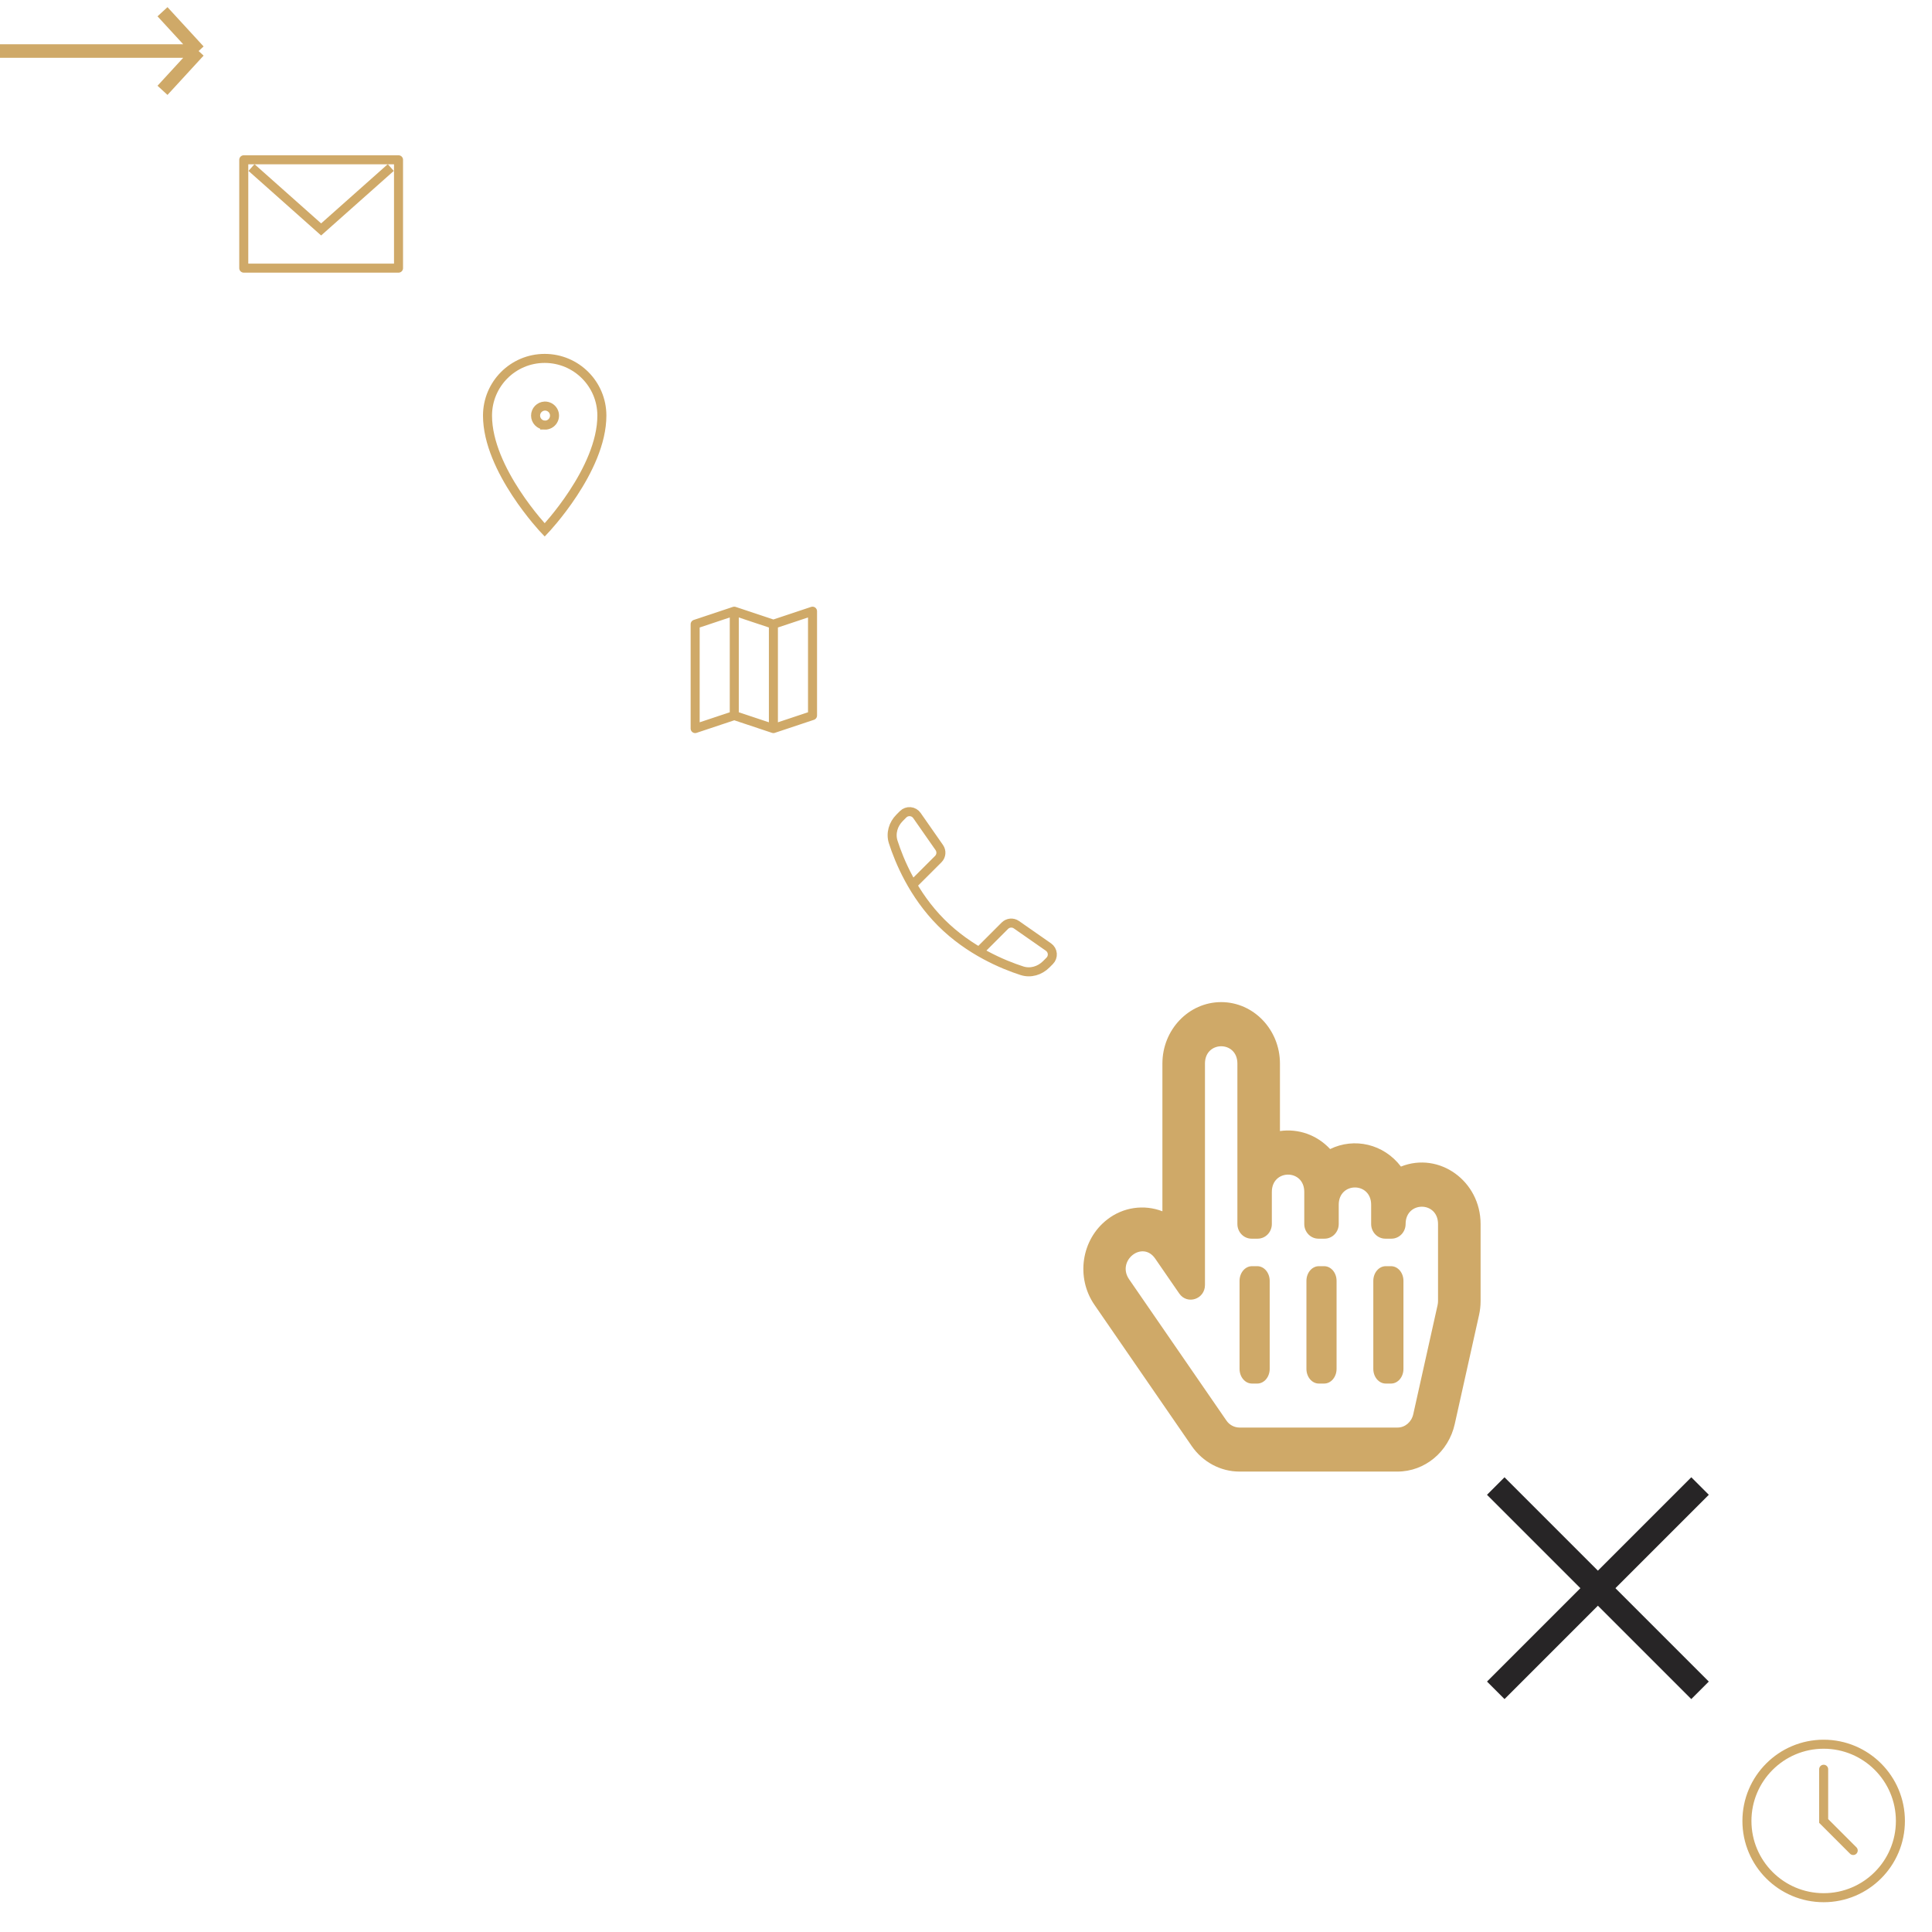
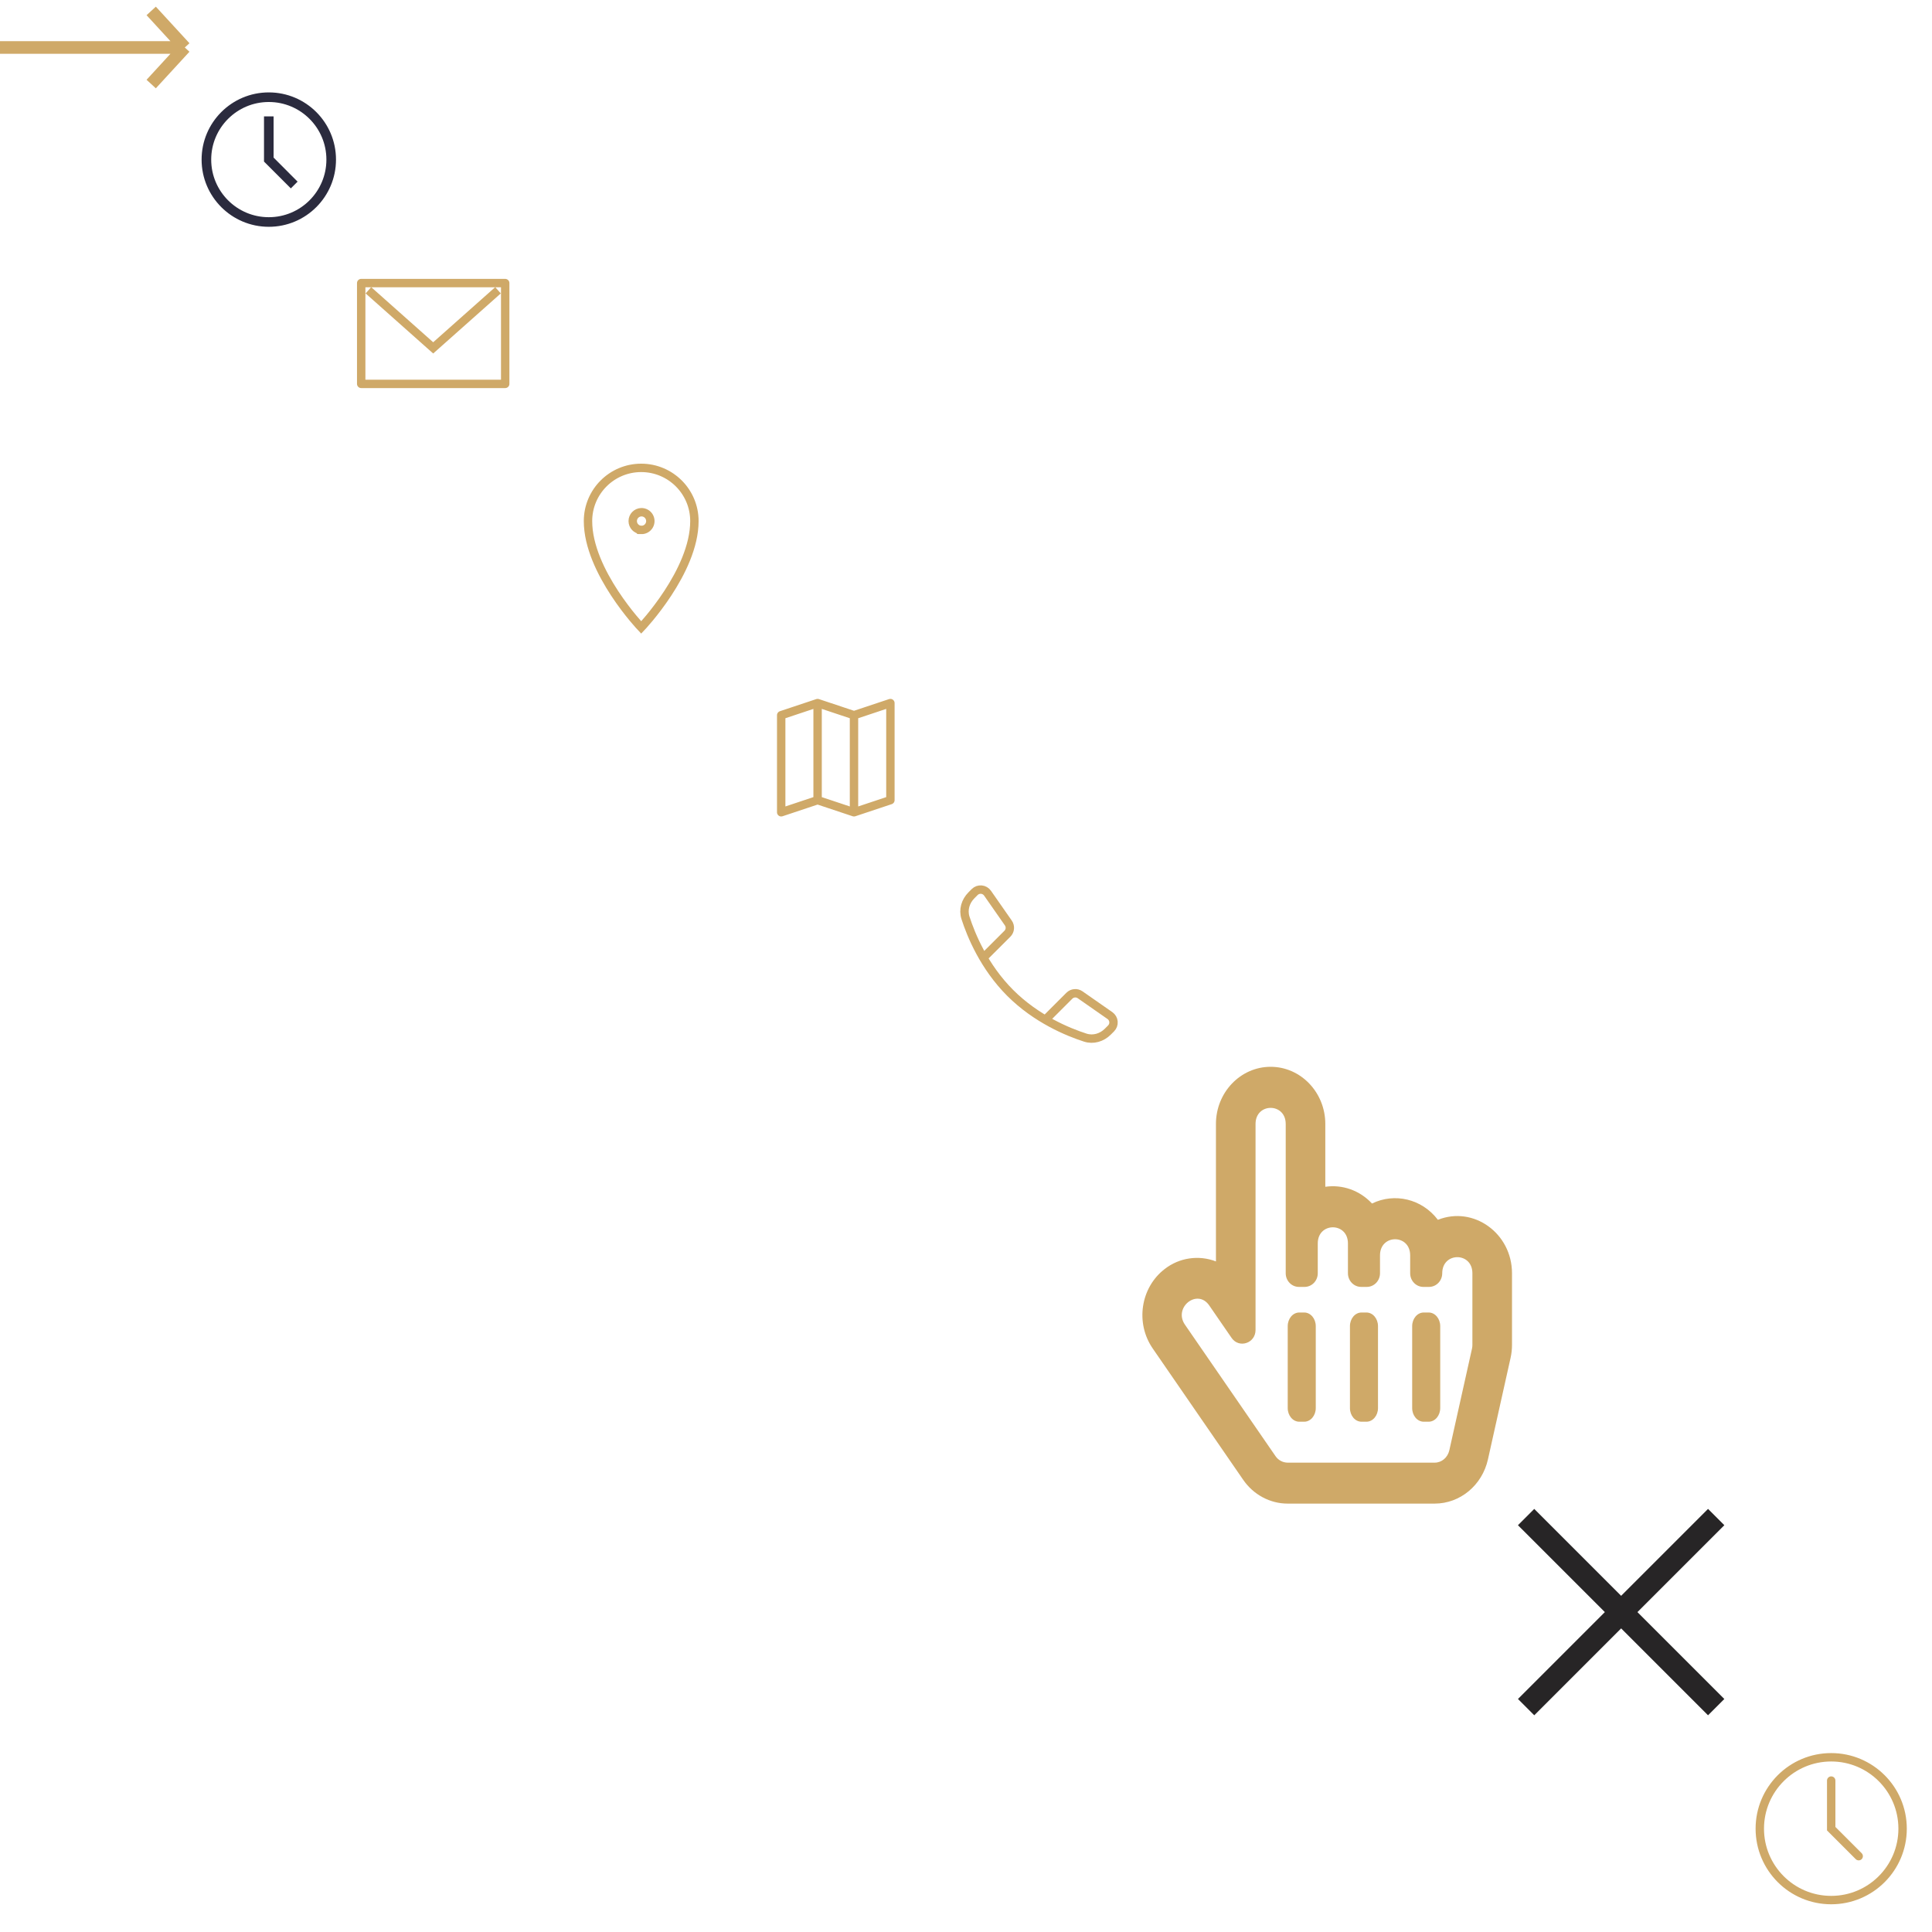
- <svg xmlns="http://www.w3.org/2000/svg" width="214" height="214" viewBox="0 0 214 214">
+ <svg xmlns="http://www.w3.org/2000/svg" width="230" height="230" viewBox="0 0 230 230">
  <svg width="24" height="11" fill="none" viewBox="0 0 24 11" id="arrow-right">
    <path d="M0 5.653h22m0 0L18 1.3m4 4.353l-4 4.353" stroke="#CFA968" stroke-width="1.5" />
  </svg>
-   <svg width="24" height="25" fill="none" viewBox="0 0 24 25" id="email" x="24" y="11">
+   <svg width="16" height="16" fill="none" viewBox="0 0 16 16" id="clocks" x="24" y="11">
+     <path d="M8 16A8 8 0 118 0a8 8 0 010 16zM8 1.143a6.857 6.857 0 100 13.714A6.857 6.857 0 008 1.143z" fill="#2B2B3E" />
+     <path d="M10.623 11.428L7.429 8.235V2.857H8.57V7.76l2.857 2.863-.805.806z" fill="#2B2B3E" />
+   </svg>
+   <svg width="24" height="25" fill="none" viewBox="0 0 24 25" id="email" x="40" y="27">
    <path d="M3.857 7.557l7.714 6.857 7.715-6.857" stroke="#CFA968" />
    <path stroke="#CFA968" stroke-linecap="round" stroke-linejoin="round" d="M3 6.7h17.143v12H3z" />
  </svg>
-   <svg width="24" height="25" fill="none" viewBox="0 0 24 25" id="location" x="48" y="36">
+   <svg width="24" height="25" fill="none" viewBox="0 0 24 25" id="location" x="64" y="52">
    <path clip-rule="evenodd" d="M12.334 22.7s6.333-6.65 6.333-12.667a6.333 6.333 0 10-12.667 0C6 16.05 12.334 22.7 12.334 22.7z" stroke="#CFA968" />
    <path clip-rule="evenodd" d="M12.334 11.089a1.056 1.056 0 100-2.111 1.056 1.056 0 000 2.11z" stroke="#CFA968" />
  </svg>
-   <svg width="24" height="25" fill="none" viewBox="0 0 24 25" id="map" x="72" y="61">
+   <svg width="24" height="25" fill="none" viewBox="0 0 24 25" id="map" x="88" y="77">
    <path clip-rule="evenodd" d="M5 8.144L9.333 6.7v11.556L5 19.7V8.144zm8.667 0L18 6.7v11.556L13.667 19.7V8.144zm0 0L9.333 6.7v11.556l4.334 1.444V8.144z" stroke="#CFA968" stroke-linejoin="round" />
  </svg>
-   <svg width="24" height="25" fill="none" viewBox="0 0 24 25" id="phone" x="96" y="86">
+   <svg width="24" height="25" fill="none" viewBox="0 0 24 25" id="phone" x="112" y="102">
    <path d="M12.74 19.104l2.565-2.565a1 1 0 011.28-.113l3.55 2.476a1 1 0 01.135 1.528l-.386.386c-.71.71-1.73 1.018-2.685.71-2.065-.665-5.822-2.208-8.937-5.323-3.115-3.115-4.659-6.872-5.323-8.937-.308-.956 0-1.975.71-2.685l.386-.387a1 1 0 011.527.135L8.04 7.88a1 1 0 01-.113 1.28L5.36 11.723" stroke="#CFA968" stroke-linecap="round" />
  </svg>
-   <svg width="44" height="52" fill="none" viewBox="0 0 44 52" id="pointer" x="120" y="111">
+   <svg width="44" height="52" fill="none" viewBox="0 0 44 52" id="pointer" x="136" y="127">
    <path d="M35.178 18.216c-1.914-2.515-5.173-3.244-7.844-1.94-1.486-1.592-3.554-2.283-5.559-1.993V6.805c0-3.752-2.92-6.805-6.51-6.805s-6.51 3.053-6.51 6.805v16.364a6.256 6.256 0 00-6.097.901c-2.884 2.214-3.516 6.433-1.43 9.461l10.774 15.641c1.22 1.77 3.196 2.828 5.283 2.828h17.51c3.026 0 5.655-2.184 6.341-5.26l2.694-12.086c.113-.507.17-1.025.17-1.545v-8.53c0-4.758-4.58-8.052-8.822-6.363zM7.954 28.407l2.664 3.868c.883 1.283 2.851.639 2.851-.943V6.805c0-2.551 3.592-2.555 3.592 0v17.773c0 .898.703 1.625 1.571 1.625h.674c.868 0 1.571-.727 1.571-1.625v-3.554c0-2.552 3.592-2.556 3.592 0v3.554c0 .898.704 1.625 1.572 1.625h.673c.868 0 1.572-.727 1.572-1.625v-2.133c0-2.55 3.591-2.555 3.591 0v2.133c0 .898.704 1.625 1.572 1.625h.673c.868 0 1.572-.727 1.572-1.625 0-2.551 3.591-2.555 3.591 0v8.531c0 .152-.016.303-.049.45l-2.694 12.086c-.194.871-.912 1.48-1.746 1.48h-17.51a1.766 1.766 0 01-1.444-.782L5.067 30.703c-1.415-2.054 1.472-4.349 2.887-2.296zm9.346 12.22v-9.75c0-.898.615-1.626 1.375-1.626h.589c.76 0 1.375.728 1.375 1.625v9.75c0 .898-.616 1.625-1.375 1.625h-.59c-.759 0-1.374-.727-1.374-1.625zm7.408 0v-9.75c0-.898.615-1.626 1.375-1.626h.589c.76 0 1.375.728 1.375 1.625v9.75c0 .898-.616 1.625-1.375 1.625h-.59c-.759 0-1.374-.727-1.374-1.625zm7.408 0v-9.75c0-.898.615-1.626 1.375-1.626h.59c.759 0 1.374.728 1.374 1.625v9.75c0 .898-.615 1.625-1.375 1.625h-.59c-.759 0-1.374-.727-1.374-1.625z" fill="#CFA968" />
  </svg>
-   <svg width="26" height="26" fill="none" viewBox="0 0 26 26" id="popup-close" x="164" y="163">
+   <svg width="26" height="26" fill="none" viewBox="0 0 26 26" id="popup-close" x="180" y="179">
    <path d="M25.276 23.26L2.648.633l-1.94 1.94L23.337 25.2l1.94-1.94z" fill="#272526" />
    <path d="M23.338.632L.711 23.26l1.94 1.94L25.278 2.572l-1.94-1.94z" fill="#272526" />
  </svg>
-   <svg width="24" height="25" fill="none" viewBox="0 0 24 25" id="time" x="190" y="189">
+   <svg width="24" height="25" fill="none" viewBox="0 0 24 25" id="time" x="206" y="205">
    <path d="M20.5 12.7a8.5 8.5 0 11-17 0 8.5 8.5 0 0117 0z" stroke="#CFA968" />
    <path d="M12 6.973V12.7l3.273 3.273" stroke="#CFA968" stroke-linecap="round" />
  </svg>
</svg>
